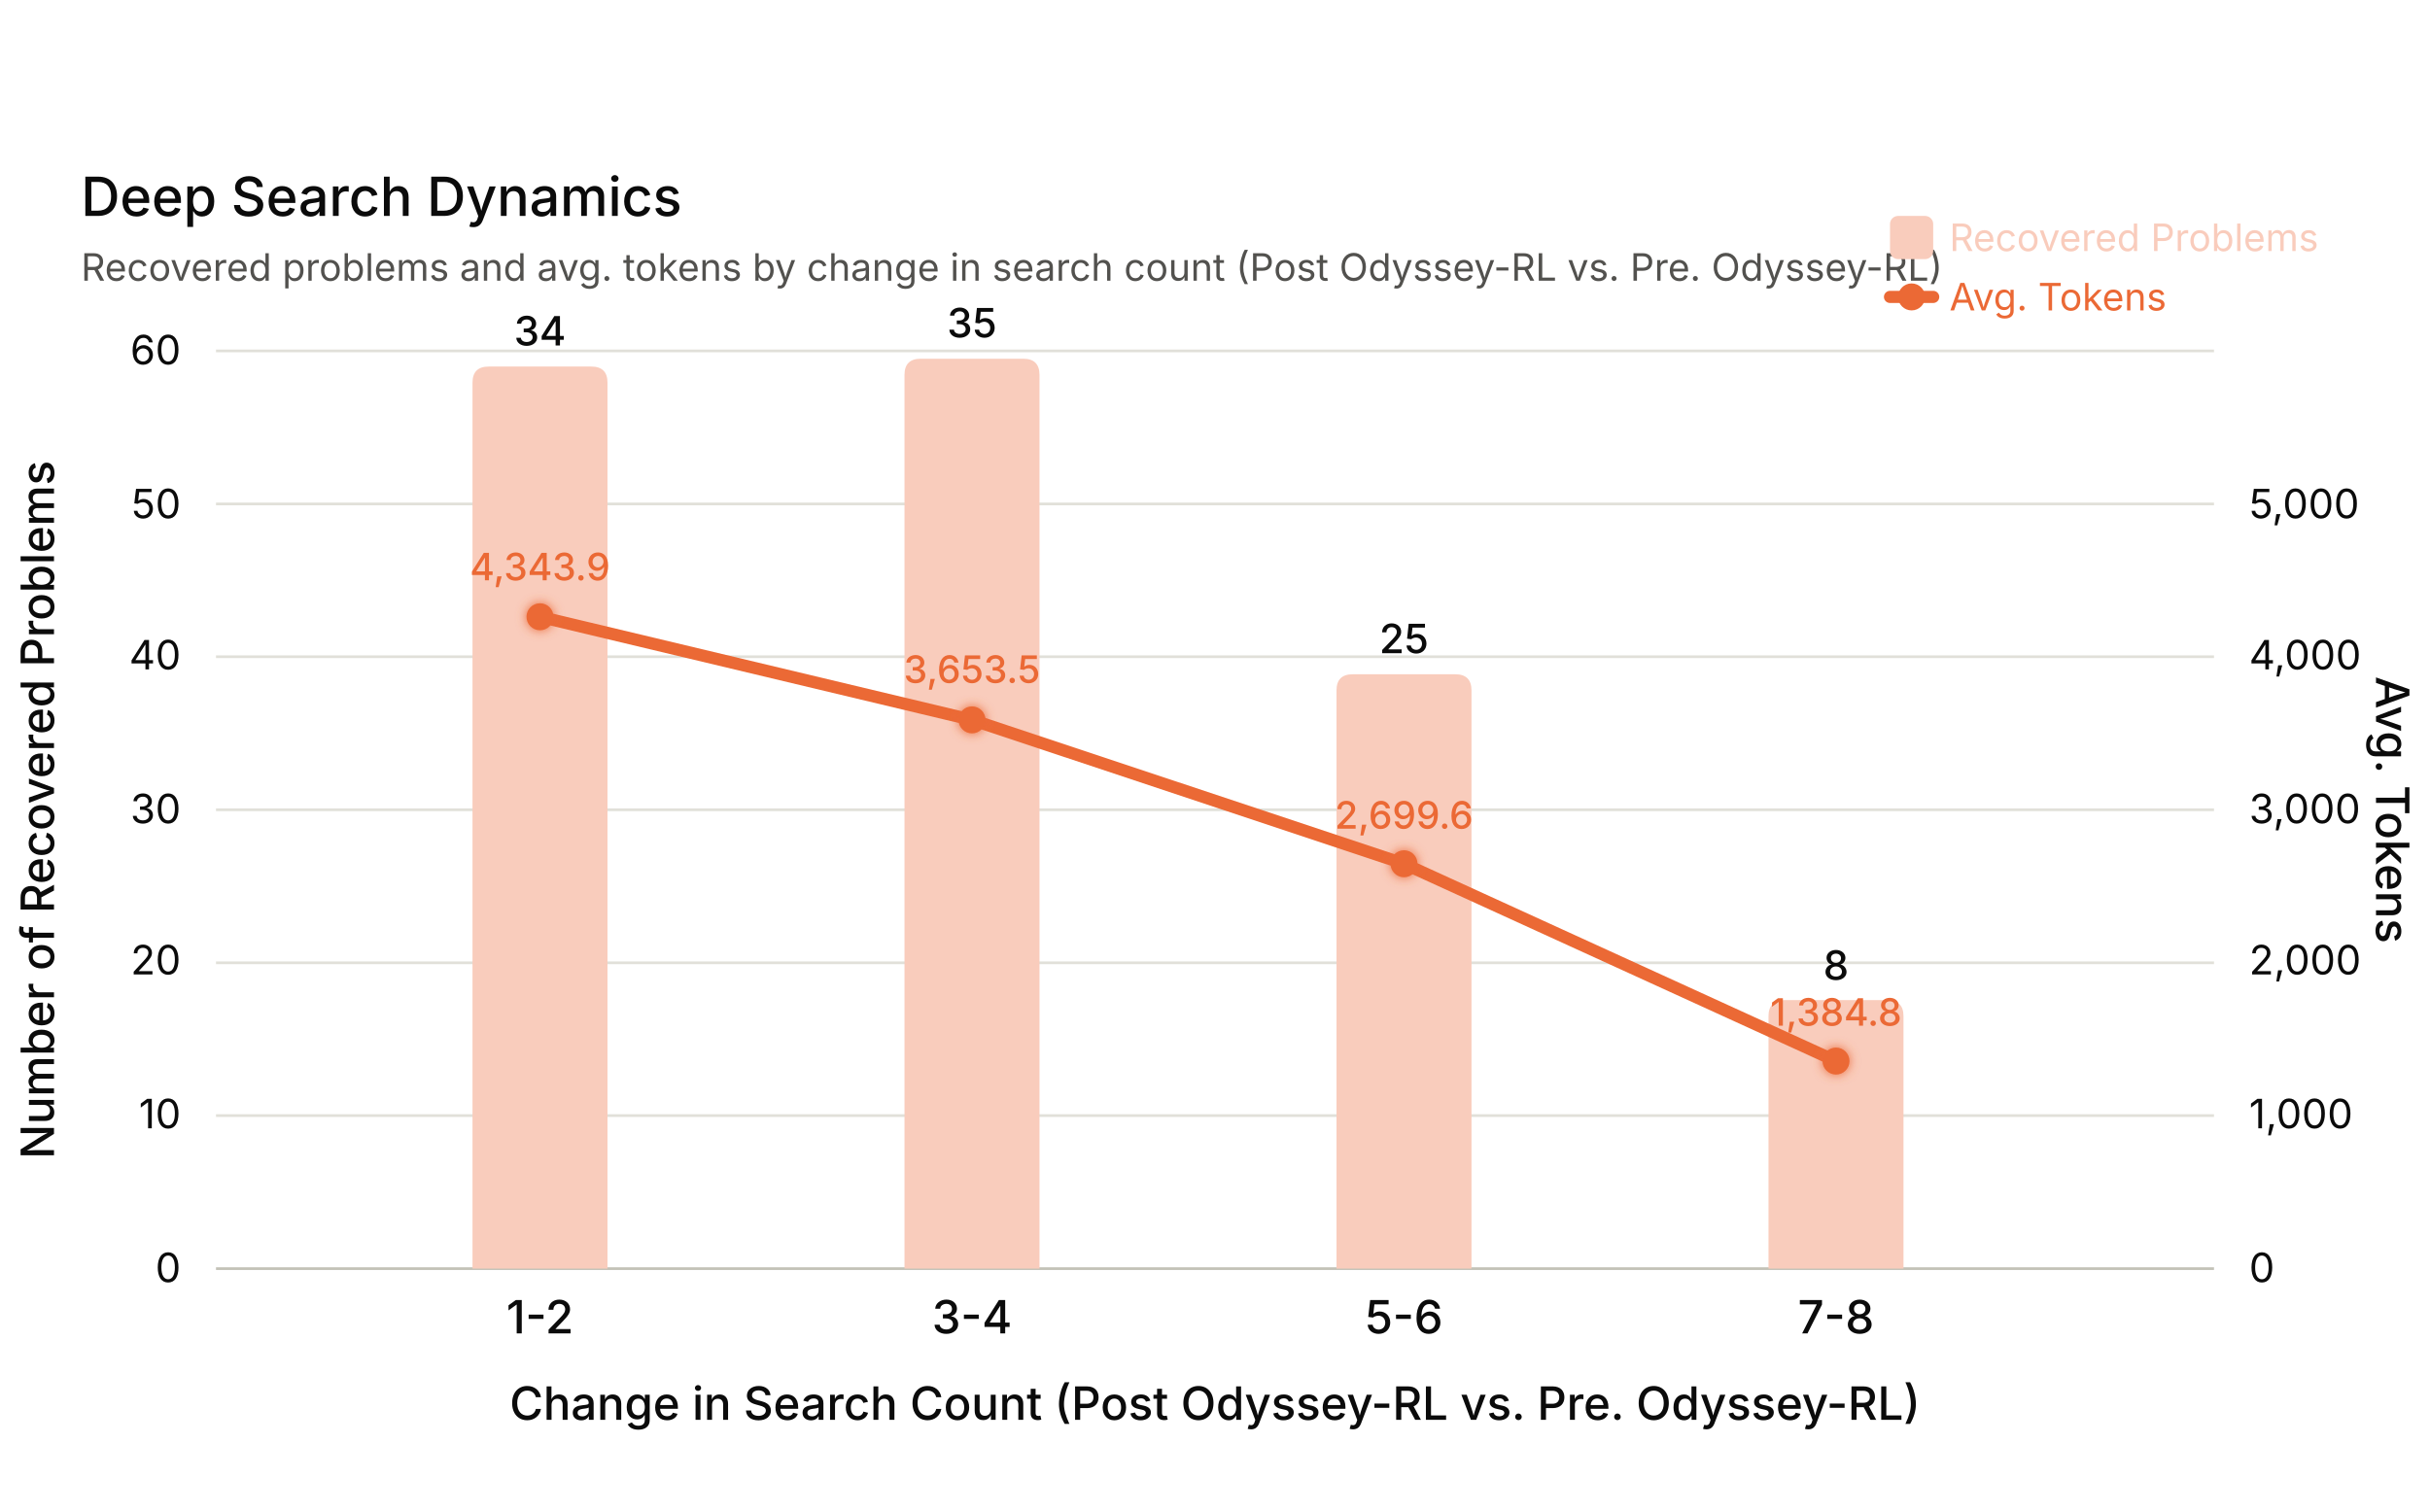
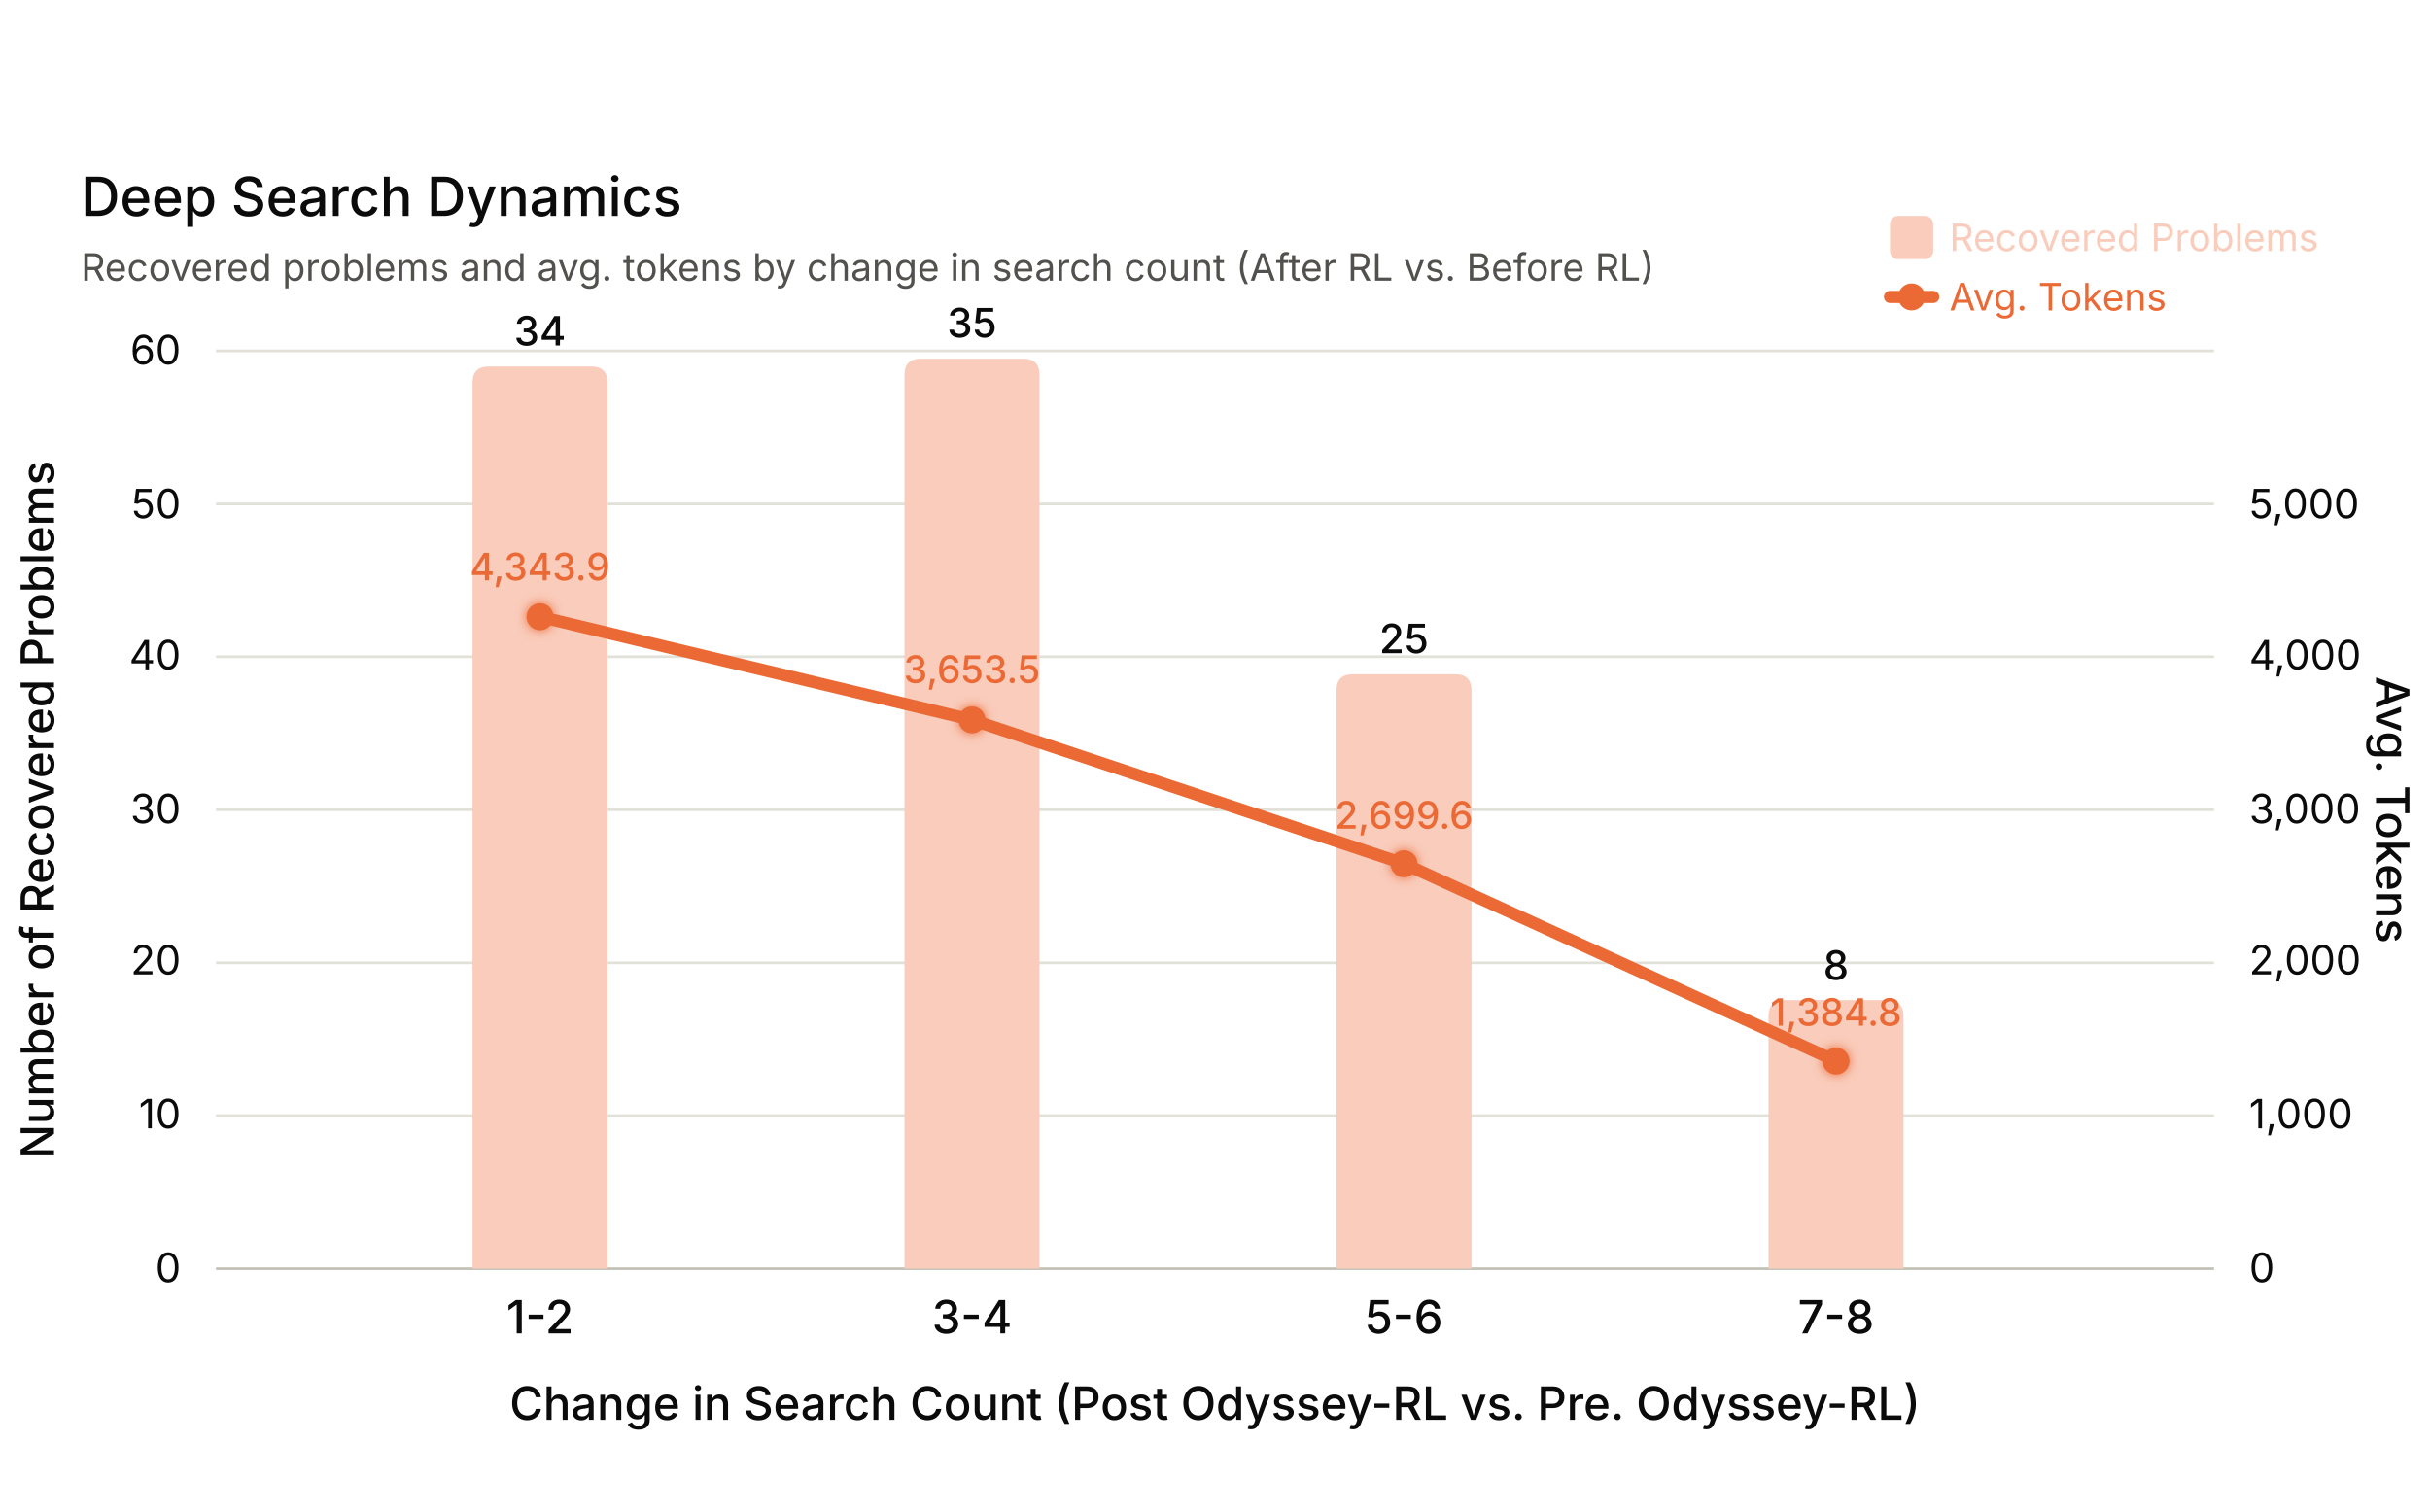
<svg xmlns="http://www.w3.org/2000/svg" viewBox="0 0 900 560" role="img">
  <text x="30" y="80" font-size="20" font-weight="500" fill="rgb(11, 11, 11)" font-family="anthropic-sans, -apple-system, 'system-ui', 'Segoe UI', sans-serif">Deep Search Dynamics</text>
-   <text x="30" y="104" font-size="14" fill="rgb(82, 81, 78)" font-family="anthropic-sans, -apple-system, 'system-ui', 'Segoe UI', sans-serif">Recovered problems and avg. tokens by change in search count (Post Odyssey-RL vs. Pre. Odyssey-RL)</text>
+   <text x="30" y="104" font-size="14" fill="rgb(82, 81, 78)" font-family="anthropic-sans, -apple-system, 'system-ui', 'Segoe UI', sans-serif">Recovered problems and avg. tokens by change in search count (After RL vs. Before RL)</text>
  <g font-size="15" fill="rgb(11, 11, 11)" font-family="anthropic-sans, -apple-system, 'system-ui', 'Segoe UI', sans-serif">
    <line x1="80" y1="470" x2="820" y2="470" stroke="#c3c2b7" stroke-width="1" />
    <g stroke="#e1e0d9" stroke-width="1">
      <line x1="80" y1="413.3" x2="820" y2="413.3" />
      <line x1="80" y1="356.7" x2="820" y2="356.7" />
      <line x1="80" y1="300.0" x2="820" y2="300.0" />
      <line x1="80" y1="243.3" x2="820" y2="243.3" />
      <line x1="80" y1="186.7" x2="820" y2="186.7" />
      <line x1="80" y1="130.0" x2="820" y2="130.0" />
    </g>
    <text x="67" y="475" text-anchor="end">0</text>
    <text x="67" y="418" text-anchor="end">10</text>
    <text x="67" y="361" text-anchor="end">20</text>
    <text x="67" y="305" text-anchor="end">30</text>
    <text x="67" y="248" text-anchor="end">40</text>
    <text x="67" y="192" text-anchor="end">50</text>
    <text x="67" y="135" text-anchor="end">60</text>
  </g>
  <text x="20" y="300" text-anchor="middle" font-size="17" font-weight="500" fill="rgb(11, 11, 11)" font-family="anthropic-sans, -apple-system, 'system-ui', 'Segoe UI', sans-serif" transform="rotate(-90 20 300)">Number of Recovered Problems</text>
  <g font-size="15" fill="rgb(11, 11, 11)" font-family="anthropic-sans, -apple-system, 'system-ui', 'Segoe UI', sans-serif">
    <text x="833" y="475" text-anchor="start">0</text>
    <text x="833" y="418" text-anchor="start">1,000</text>
    <text x="833" y="361" text-anchor="start">2,000</text>
    <text x="833" y="305" text-anchor="start">3,000</text>
    <text x="833" y="248" text-anchor="start">4,000</text>
    <text x="833" y="192" text-anchor="start">5,000</text>
  </g>
  <text x="880" y="300" text-anchor="middle" font-size="17" font-weight="500" fill="rgb(11, 11, 11)" font-family="anthropic-sans, -apple-system, 'system-ui', 'Segoe UI', sans-serif" transform="rotate(90 880 300)">Avg. Tokens</text>
  <g>
    <path d="M175,470 L175,141.8 Q175,135.8 181,135.8 L219,135.8 Q225,135.8 225,141.8 L225,470 Z" fill="#f9ccbc" />
  </g>
  <g>
    <path d="M335,470 L335,138.9 Q335,132.9 341,132.9 L379,132.9 Q385,132.9 385,138.9 L385,470 Z" fill="#f9ccbc" />
  </g>
  <g>
    <path d="M495,470 L495,255.8 Q495,249.8 501,249.8 L539,249.8 Q545,249.8 545,255.8 L545,470 Z" fill="#f9ccbc" />
  </g>
  <g>
    <path d="M655,470 L655,376.5 Q655,370.5 661,370.5 L699,370.5 Q705,370.5 705,376.5 L705,470 Z" fill="#f9ccbc" />
  </g>
  <text x="200" y="128" text-anchor="middle" font-size="15" font-weight="500" fill="rgb(11, 11, 11)" font-family="anthropic-sans, -apple-system, 'system-ui', 'Segoe UI', sans-serif">34</text>
  <text x="360" y="125" text-anchor="middle" font-size="15" font-weight="500" fill="rgb(11, 11, 11)" font-family="anthropic-sans, -apple-system, 'system-ui', 'Segoe UI', sans-serif">35</text>
  <text x="520" y="242" text-anchor="middle" font-size="15" font-weight="500" fill="rgb(11, 11, 11)" font-family="anthropic-sans, -apple-system, 'system-ui', 'Segoe UI', sans-serif">25</text>
  <text x="680" y="363" text-anchor="middle" font-size="15" font-weight="500" fill="rgb(11, 11, 11)" font-family="anthropic-sans, -apple-system, 'system-ui', sans-serif">8</text>
  <text x="200" y="494" text-anchor="middle" font-size="17" font-weight="500" fill="rgb(11, 11, 11)" font-family="anthropic-sans, -apple-system, 'system-ui', 'Segoe UI', sans-serif">1-2</text>
  <text x="360" y="494" text-anchor="middle" font-size="17" font-weight="500" fill="rgb(11, 11, 11)" font-family="anthropic-sans, -apple-system, 'system-ui', 'Segoe UI', sans-serif">3-4</text>
  <text x="520" y="494" text-anchor="middle" font-size="17" font-weight="500" fill="rgb(11, 11, 11)" font-family="anthropic-sans, -apple-system, 'system-ui', 'Segoe UI', sans-serif">5-6</text>
  <text x="680" y="494" text-anchor="middle" font-size="17" font-weight="500" fill="rgb(11, 11, 11)" font-family="anthropic-sans, -apple-system, 'system-ui', 'Segoe UI', sans-serif">7-8</text>
  <text x="450" y="526" text-anchor="middle" font-size="17" font-weight="500" fill="rgb(11, 11, 11)" font-family="anthropic-sans, -apple-system, 'system-ui', 'Segoe UI', sans-serif">Change in Search Count (Post Odyssey-RL vs. Pre. Odyssey-RL)</text>
  <g stroke="#eb6935" stroke-width="4.5" fill="none" stroke-linecap="round" stroke-linejoin="round">
    <path d="M 200,228.5 L 360,266.7 L 520,320.0 L 680,393.1" />
  </g>
  <defs>
    <filter id="glow">
      <feGaussianBlur stdDeviation="2" result="coloredBlur" />
      <feMerge>
        <feMergeNode in="coloredBlur" />
        <feMergeNode in="SourceGraphic" />
      </feMerge>
    </filter>
  </defs>
  <g fill="#eb6935" filter="url(#glow)">
    <circle cx="200" cy="228.5" r="5" />
    <circle cx="360" cy="266.7" r="5" />
    <circle cx="520" cy="320.0" r="5" />
    <circle cx="680" cy="393.1" r="5" />
  </g>
  <g font-size="14" font-weight="500" font-family="anthropic-sans, -apple-system, 'system-ui', 'Segoe UI', sans-serif">
    <text x="200" y="215" text-anchor="middle" fill="#eb6935">4,343.9</text>
    <text x="360" y="253" text-anchor="middle" fill="#eb6935">3,653.5</text>
    <text x="520" y="307" text-anchor="middle" fill="#eb6935">2,699.6</text>
    <text x="680" y="380" text-anchor="middle" fill="#eb6935">1,384.8</text>
  </g>
  <g font-size="14" font-family="anthropic-sans, -apple-system, 'system-ui', 'Segoe UI', sans-serif">
    <rect x="700" y="80" width="16" height="16" rx="3" fill="#f9ccbc" />
    <text x="722" y="93" fill="#f9ccbc">Recovered Problems</text>
    <line x1="700" y1="110" x2="716" y2="110" stroke="#eb6935" stroke-width="4.5" stroke-linecap="round" />
    <circle cx="708" cy="110" r="5" fill="#eb6935" />
    <text x="722" y="115" fill="#eb6935">Avg. Tokens</text>
  </g>
</svg>
